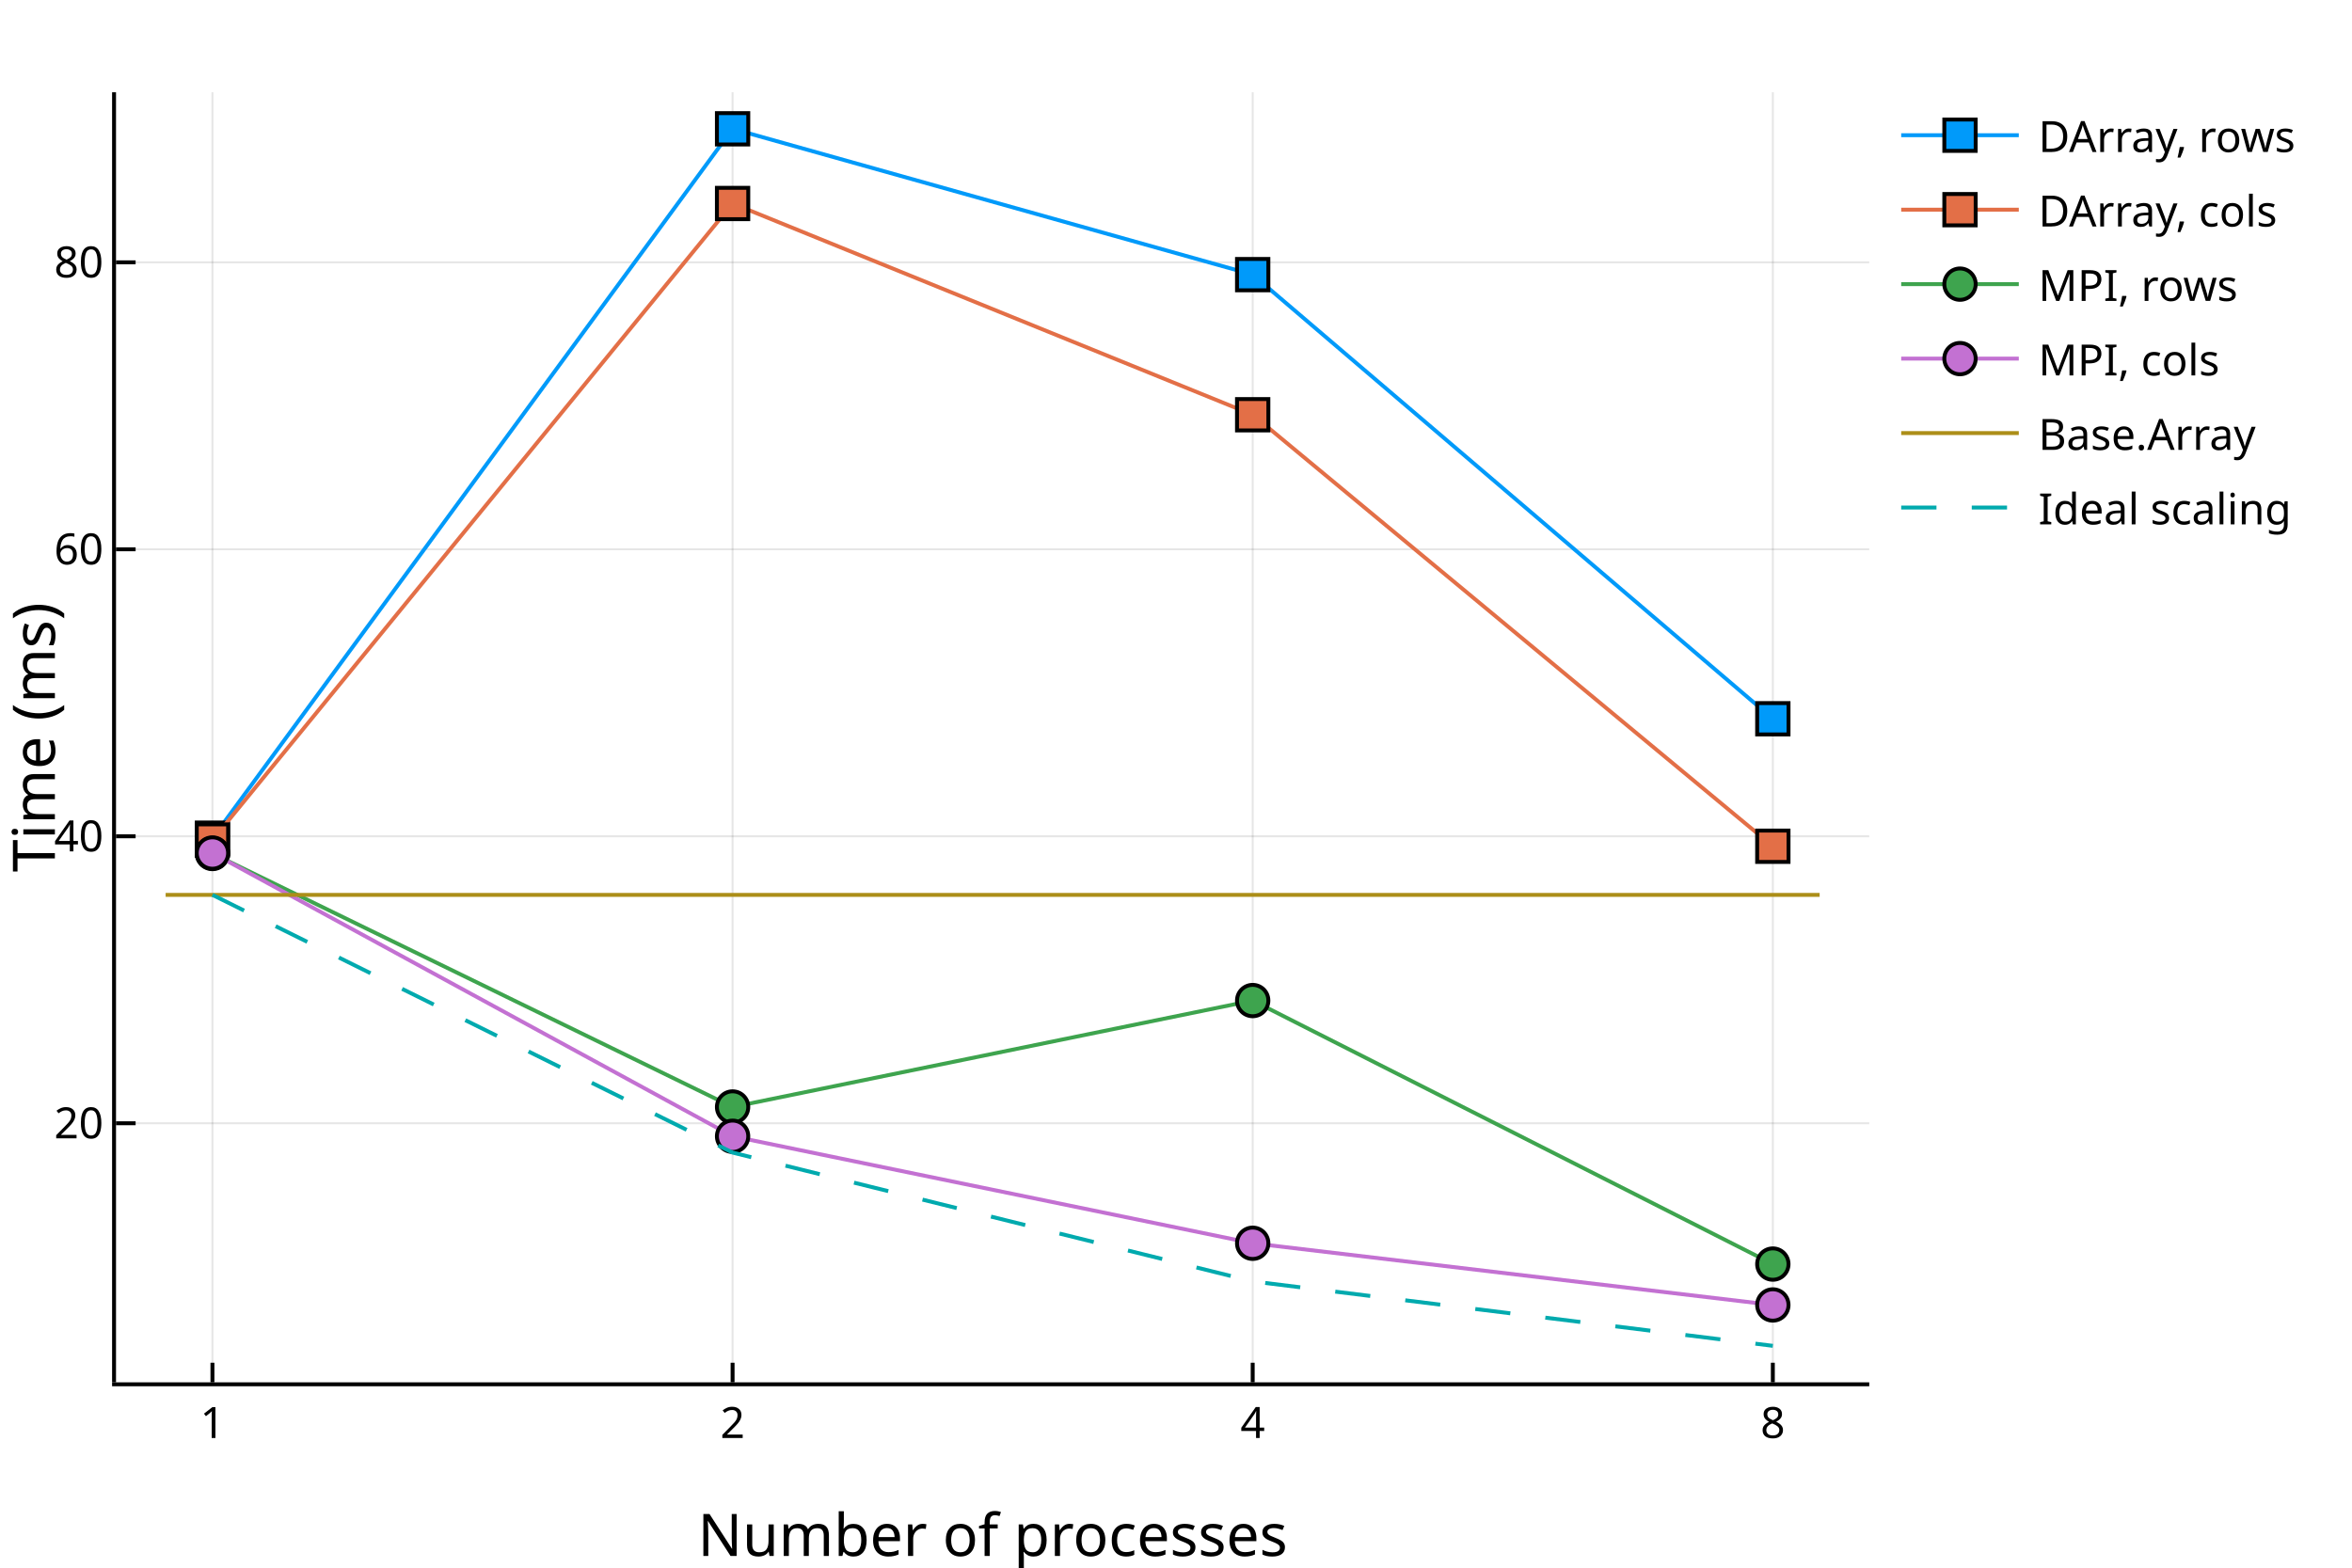
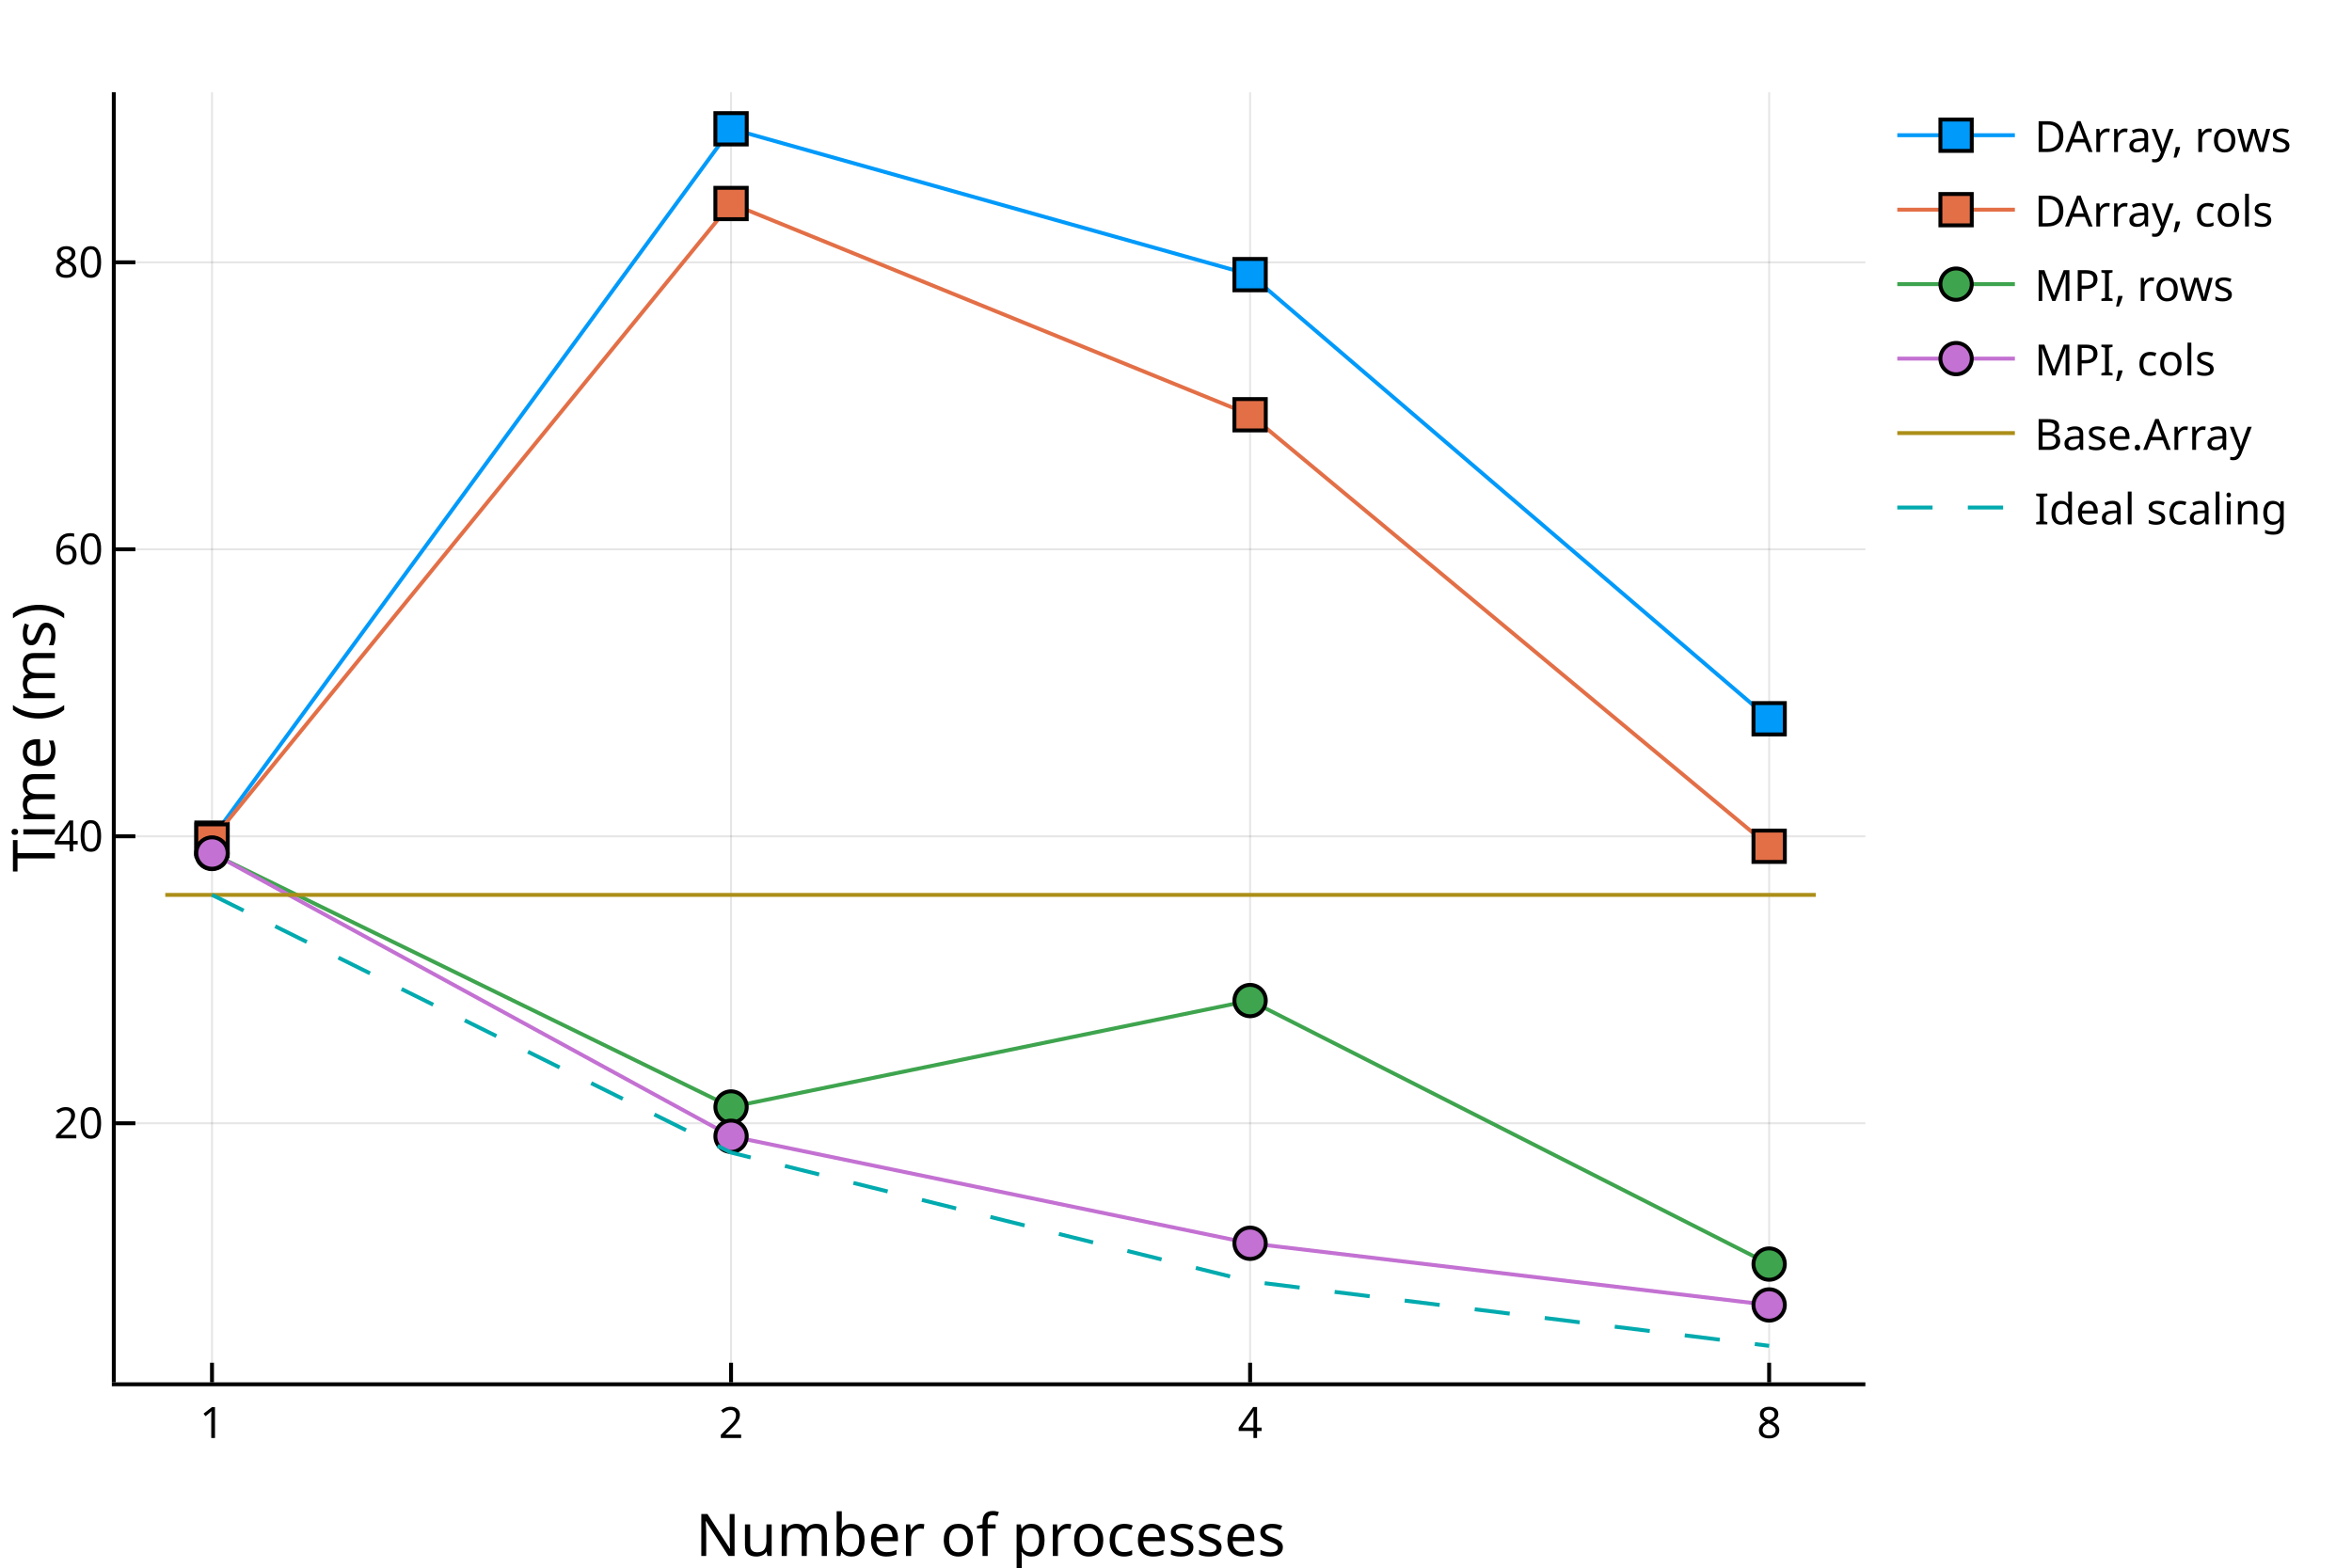
<svg xmlns="http://www.w3.org/2000/svg" class="main-svg" width="600" height="400" viewBox="0 0 600 400">
  <rect x="0" y="0" width="600" height="400" style="fill: rgb(255, 255, 255); fill-opacity: 1;" />
-   <defs id="defs-2f5275">
+   <defs id="defs-0fef15">
    <g class="clips">
-       <clipPath class="plotclip" id="clip2f5275xyplot">
-         <rect width="447.256" height="329.163" />
-       </clipPath>
-       <clipPath class="axesclip" id="clip2f5275x">
-         <rect x="29.594" y="0" width="447.256" height="400" />
-       </clipPath>
-       <clipPath class="axesclip" id="clip2f5275y">
+       <clipPath class="plotclip" id="clip0fef15xyplot">
+         <rect width="446.325" height="329.163" />
+       </clipPath>
+       <clipPath class="axesclip" id="clip0fef15x">
+         <rect x="29.532" y="0" width="446.325" height="400" />
+       </clipPath>
+       <clipPath class="axesclip" id="clip0fef15y">
        <rect x="0" y="23.543" width="600" height="329.163" />
      </clipPath>
-       <clipPath class="axesclip" id="clip2f5275xy">
-         <rect x="29.594" y="23.543" width="447.256" height="329.163" />
+       <clipPath class="axesclip" id="clip0fef15xy">
+         <rect x="29.532" y="23.543" width="446.325" height="329.163" />
      </clipPath>
    </g>
    <g class="gradients" />
  </defs>
  <g class="bglayer">
-     <rect class="bg" x="29.594" y="23.543" width="447.256" height="329.163" style="fill: rgb(255, 255, 255); fill-opacity: 1; stroke-width: 0;" />
+     <rect class="bg" x="29.532" y="23.543" width="446.325" height="329.163" style="fill: rgb(255, 255, 255); fill-opacity: 1; stroke-width: 0;" />
  </g>
  <g class="layer-below">
    <g class="imagelayer" />
    <g class="shapelayer" />
  </g>
  <g class="cartesianlayer">
    <g class="subplot xy">
      <g class="layer-subplot">
        <g class="shapelayer" />
        <g class="imagelayer" />
      </g>
      <g class="gridlayer">
        <g class="x">
-           <path class="xgrid crisp" d="M0,23.543v329.163" transform="translate(54.19405,0)" style="stroke: rgb(0, 0, 0); stroke-opacity: 0.1; stroke-width: 0.5px;" />
-           <path class="xgrid crisp" d="M0,23.543v329.163" transform="translate(186.8841,0)" style="stroke: rgb(0, 0, 0); stroke-opacity: 0.1; stroke-width: 0.5px;" />
-           <path class="xgrid crisp" d="M0,23.543v329.163" transform="translate(319.5641,0)" style="stroke: rgb(0, 0, 0); stroke-opacity: 0.1; stroke-width: 0.5px;" />
-           <path class="xgrid crisp" d="M0,23.543v329.163" transform="translate(452.2541,0)" style="stroke: rgb(0, 0, 0); stroke-opacity: 0.1; stroke-width: 0.5px;" />
+           <path class="xgrid crisp" d="M0,23.543v329.163" transform="translate(54.0824,0)" style="stroke: rgb(0, 0, 0); stroke-opacity: 0.1; stroke-width: 0.5px;" />
+           <path class="xgrid crisp" d="M0,23.543v329.163" transform="translate(186.4924,0)" style="stroke: rgb(0, 0, 0); stroke-opacity: 0.1; stroke-width: 0.5px;" />
+           <path class="xgrid crisp" d="M0,23.543v329.163" transform="translate(318.9024,0)" style="stroke: rgb(0, 0, 0); stroke-opacity: 0.1; stroke-width: 0.5px;" />
+           <path class="xgrid crisp" d="M0,23.543v329.163" transform="translate(451.3124,0)" style="stroke: rgb(0, 0, 0); stroke-opacity: 0.1; stroke-width: 0.5px;" />
        </g>
        <g class="y">
-           <path class="ygrid crisp" d="M29.594,0h447.256" transform="translate(0,286.6033)" style="stroke: rgb(0, 0, 0); stroke-opacity: 0.1; stroke-width: 0.5px;" />
-           <path class="ygrid crisp" d="M29.594,0h447.256" transform="translate(0,213.3833)" style="stroke: rgb(0, 0, 0); stroke-opacity: 0.1; stroke-width: 0.5px;" />
-           <path class="ygrid crisp" d="M29.594,0h447.256" transform="translate(0,140.1533)" style="stroke: rgb(0, 0, 0); stroke-opacity: 0.1; stroke-width: 0.5px;" />
-           <path class="ygrid crisp" d="M29.594,0h447.256" transform="translate(0,66.93331)" style="stroke: rgb(0, 0, 0); stroke-opacity: 0.1; stroke-width: 0.5px;" />
+           <path class="ygrid crisp" d="M29.532,0h446.325" transform="translate(0,286.6033)" style="stroke: rgb(0, 0, 0); stroke-opacity: 0.1; stroke-width: 0.5px;" />
+           <path class="ygrid crisp" d="M29.532,0h446.325" transform="translate(0,213.3833)" style="stroke: rgb(0, 0, 0); stroke-opacity: 0.1; stroke-width: 0.5px;" />
+           <path class="ygrid crisp" d="M29.532,0h446.325" transform="translate(0,140.1533)" style="stroke: rgb(0, 0, 0); stroke-opacity: 0.1; stroke-width: 0.5px;" />
+           <path class="ygrid crisp" d="M29.532,0h446.325" transform="translate(0,66.93331)" style="stroke: rgb(0, 0, 0); stroke-opacity: 0.1; stroke-width: 0.5px;" />
        </g>
      </g>
      <g class="zerolinelayer" />
      <path class="xlines-below" />
      <path class="ylines-below" />
      <g class="overlines-below" />
      <g class="xaxislayer-below" />
      <g class="yaxislayer-below" />
      <g class="overaxes-below" />
-       <g class="plot" transform="translate(29.59405, 23.54331)" clip-path="url(#clip2f5275xyplot)">
+       <g class="plot" transform="translate(29.5324, 23.54331)" clip-path="url(#clip0fef15xyplot)">
        <g class="imagelayer" />
        <g class="maplayer" />
        <g class="barlayer" />
        <g class="carpetlayer" />
        <g class="violinlayer" />
        <g class="boxlayer" />
        <g class="scatterlayer">
-           <g class="trace scatter traceac747f" style="stroke-miterlimit: 2; opacity: 1;">
-             <path class="js-line" d="M24.6,190.32L157.29,9.32L289.97,46.53L422.66,159.85" style="vector-effect: non-scaling-stroke; fill: none; stroke: rgb(0, 154, 250); stroke-opacity: 1; stroke-width: 1px; opacity: 1;" />
-             <g class="points">
-               <path class="point" transform="translate(24.6,190.32)" d="M4,4H-4V-4H4Z" style="opacity: 1; stroke-width: 1px; fill: rgb(0, 154, 250); fill-opacity: 1; stroke: rgb(0, 0, 0); stroke-opacity: 1;" />
-               <path class="point" transform="translate(157.29,9.32)" d="M4,4H-4V-4H4Z" style="opacity: 1; stroke-width: 1px; fill: rgb(0, 154, 250); fill-opacity: 1; stroke: rgb(0, 0, 0); stroke-opacity: 1;" />
-               <path class="point" transform="translate(289.97,46.53)" d="M4,4H-4V-4H4Z" style="opacity: 1; stroke-width: 1px; fill: rgb(0, 154, 250); fill-opacity: 1; stroke: rgb(0, 0, 0); stroke-opacity: 1;" />
-               <path class="point" transform="translate(422.66,159.85)" d="M4,4H-4V-4H4Z" style="opacity: 1; stroke-width: 1px; fill: rgb(0, 154, 250); fill-opacity: 1; stroke: rgb(0, 0, 0); stroke-opacity: 1;" />
-             </g>
-           </g>
-           <g class="trace scatter traceafc7db" style="stroke-miterlimit: 2; opacity: 1;">
-             <path class="js-line" d="M24.6,190.8L157.29,28.38L289.97,82.28L422.66,192.38" style="vector-effect: non-scaling-stroke; fill: none; stroke: rgb(227, 111, 71); stroke-opacity: 1; stroke-width: 1px; opacity: 1;" />
-             <g class="points">
-               <path class="point" transform="translate(24.6,190.8)" d="M4,4H-4V-4H4Z" style="opacity: 1; stroke-width: 1px; fill: rgb(227, 111, 71); fill-opacity: 1; stroke: rgb(0, 0, 0); stroke-opacity: 1;" />
-               <path class="point" transform="translate(157.29,28.38)" d="M4,4H-4V-4H4Z" style="opacity: 1; stroke-width: 1px; fill: rgb(227, 111, 71); fill-opacity: 1; stroke: rgb(0, 0, 0); stroke-opacity: 1;" />
-               <path class="point" transform="translate(289.97,82.28)" d="M4,4H-4V-4H4Z" style="opacity: 1; stroke-width: 1px; fill: rgb(227, 111, 71); fill-opacity: 1; stroke: rgb(0, 0, 0); stroke-opacity: 1;" />
-               <path class="point" transform="translate(422.66,192.38)" d="M4,4H-4V-4H4Z" style="opacity: 1; stroke-width: 1px; fill: rgb(227, 111, 71); fill-opacity: 1; stroke: rgb(0, 0, 0); stroke-opacity: 1;" />
-             </g>
-           </g>
-           <g class="trace scatter trace6d0f17" style="stroke-miterlimit: 2; opacity: 1;">
-             <path class="js-line" d="M24.6,194.23L157.29,258.91L289.97,231.75L422.66,298.99" style="vector-effect: non-scaling-stroke; fill: none; stroke: rgb(62, 164, 78); stroke-opacity: 1; stroke-width: 1px; opacity: 1;" />
-             <g class="points">
-               <path class="point" transform="translate(24.6,194.23)" d="M4,0A4,4 0 1,1 0,-4A4,4 0 0,1 4,0Z" style="opacity: 1; stroke-width: 1px; fill: rgb(62, 164, 78); fill-opacity: 1; stroke: rgb(0, 0, 0); stroke-opacity: 1;" />
-               <path class="point" transform="translate(157.29,258.91)" d="M4,0A4,4 0 1,1 0,-4A4,4 0 0,1 4,0Z" style="opacity: 1; stroke-width: 1px; fill: rgb(62, 164, 78); fill-opacity: 1; stroke: rgb(0, 0, 0); stroke-opacity: 1;" />
-               <path class="point" transform="translate(289.97,231.75)" d="M4,0A4,4 0 1,1 0,-4A4,4 0 0,1 4,0Z" style="opacity: 1; stroke-width: 1px; fill: rgb(62, 164, 78); fill-opacity: 1; stroke: rgb(0, 0, 0); stroke-opacity: 1;" />
-               <path class="point" transform="translate(422.66,298.99)" d="M4,0A4,4 0 1,1 0,-4A4,4 0 0,1 4,0Z" style="opacity: 1; stroke-width: 1px; fill: rgb(62, 164, 78); fill-opacity: 1; stroke: rgb(0, 0, 0); stroke-opacity: 1;" />
-             </g>
-           </g>
-           <g class="trace scatter tracebe5c43" style="stroke-miterlimit: 2; opacity: 1;">
-             <path class="js-line" d="M24.6,194.11L157.29,266.38L289.97,293.68L422.66,309.42" style="vector-effect: non-scaling-stroke; fill: none; stroke: rgb(195, 113, 210); stroke-opacity: 1; stroke-width: 1px; opacity: 1;" />
-             <g class="points">
-               <path class="point" transform="translate(24.6,194.11)" d="M4,0A4,4 0 1,1 0,-4A4,4 0 0,1 4,0Z" style="opacity: 1; stroke-width: 1px; fill: rgb(195, 113, 210); fill-opacity: 1; stroke: rgb(0, 0, 0); stroke-opacity: 1;" />
-               <path class="point" transform="translate(157.29,266.38)" d="M4,0A4,4 0 1,1 0,-4A4,4 0 0,1 4,0Z" style="opacity: 1; stroke-width: 1px; fill: rgb(195, 113, 210); fill-opacity: 1; stroke: rgb(0, 0, 0); stroke-opacity: 1;" />
-               <path class="point" transform="translate(289.97,293.68)" d="M4,0A4,4 0 1,1 0,-4A4,4 0 0,1 4,0Z" style="opacity: 1; stroke-width: 1px; fill: rgb(195, 113, 210); fill-opacity: 1; stroke: rgb(0, 0, 0); stroke-opacity: 1;" />
-               <path class="point" transform="translate(422.66,309.42)" d="M4,0A4,4 0 1,1 0,-4A4,4 0 0,1 4,0Z" style="opacity: 1; stroke-width: 1px; fill: rgb(195, 113, 210); fill-opacity: 1; stroke: rgb(0, 0, 0); stroke-opacity: 1;" />
-             </g>
-           </g>
-           <g class="trace scatter trace57772c" style="stroke-miterlimit: 2; opacity: 1;">
-             <path class="js-line" d="M12.66,204.79L434.6,204.79" style="vector-effect: non-scaling-stroke; fill: none; stroke: rgb(172, 142, 24); stroke-opacity: 1; stroke-width: 1px; opacity: 1;" />
+           <g class="trace scatter tracee0105c" style="stroke-miterlimit: 2; opacity: 1;">
+             <path class="js-line" d="M24.55,190.32L156.96,9.32L289.37,46.53L421.78,159.85" style="vector-effect: non-scaling-stroke; fill: none; stroke: rgb(0, 154, 250); stroke-opacity: 1; stroke-width: 1px; opacity: 1;" />
+             <g class="points">
+               <path class="point" transform="translate(24.55,190.32)" d="M4,4H-4V-4H4Z" style="opacity: 1; stroke-width: 1px; fill: rgb(0, 154, 250); fill-opacity: 1; stroke: rgb(0, 0, 0); stroke-opacity: 1;" />
+               <path class="point" transform="translate(156.96,9.32)" d="M4,4H-4V-4H4Z" style="opacity: 1; stroke-width: 1px; fill: rgb(0, 154, 250); fill-opacity: 1; stroke: rgb(0, 0, 0); stroke-opacity: 1;" />
+               <path class="point" transform="translate(289.37,46.53)" d="M4,4H-4V-4H4Z" style="opacity: 1; stroke-width: 1px; fill: rgb(0, 154, 250); fill-opacity: 1; stroke: rgb(0, 0, 0); stroke-opacity: 1;" />
+               <path class="point" transform="translate(421.78,159.85)" d="M4,4H-4V-4H4Z" style="opacity: 1; stroke-width: 1px; fill: rgb(0, 154, 250); fill-opacity: 1; stroke: rgb(0, 0, 0); stroke-opacity: 1;" />
+             </g>
+           </g>
+           <g class="trace scatter trace3b83f3" style="stroke-miterlimit: 2; opacity: 1;">
+             <path class="js-line" d="M24.55,190.8L156.96,28.38L289.37,82.28L421.78,192.38" style="vector-effect: non-scaling-stroke; fill: none; stroke: rgb(227, 111, 71); stroke-opacity: 1; stroke-width: 1px; opacity: 1;" />
+             <g class="points">
+               <path class="point" transform="translate(24.55,190.8)" d="M4,4H-4V-4H4Z" style="opacity: 1; stroke-width: 1px; fill: rgb(227, 111, 71); fill-opacity: 1; stroke: rgb(0, 0, 0); stroke-opacity: 1;" />
+               <path class="point" transform="translate(156.96,28.38)" d="M4,4H-4V-4H4Z" style="opacity: 1; stroke-width: 1px; fill: rgb(227, 111, 71); fill-opacity: 1; stroke: rgb(0, 0, 0); stroke-opacity: 1;" />
+               <path class="point" transform="translate(289.37,82.28)" d="M4,4H-4V-4H4Z" style="opacity: 1; stroke-width: 1px; fill: rgb(227, 111, 71); fill-opacity: 1; stroke: rgb(0, 0, 0); stroke-opacity: 1;" />
+               <path class="point" transform="translate(421.78,192.38)" d="M4,4H-4V-4H4Z" style="opacity: 1; stroke-width: 1px; fill: rgb(227, 111, 71); fill-opacity: 1; stroke: rgb(0, 0, 0); stroke-opacity: 1;" />
+             </g>
+           </g>
+           <g class="trace scatter tracea6926f" style="stroke-miterlimit: 2; opacity: 1;">
+             <path class="js-line" d="M24.55,194.23L156.96,258.91L289.37,231.75L421.78,298.99" style="vector-effect: non-scaling-stroke; fill: none; stroke: rgb(62, 164, 78); stroke-opacity: 1; stroke-width: 1px; opacity: 1;" />
+             <g class="points">
+               <path class="point" transform="translate(24.55,194.23)" d="M4,0A4,4 0 1,1 0,-4A4,4 0 0,1 4,0Z" style="opacity: 1; stroke-width: 1px; fill: rgb(62, 164, 78); fill-opacity: 1; stroke: rgb(0, 0, 0); stroke-opacity: 1;" />
+               <path class="point" transform="translate(156.96,258.91)" d="M4,0A4,4 0 1,1 0,-4A4,4 0 0,1 4,0Z" style="opacity: 1; stroke-width: 1px; fill: rgb(62, 164, 78); fill-opacity: 1; stroke: rgb(0, 0, 0); stroke-opacity: 1;" />
+               <path class="point" transform="translate(289.37,231.75)" d="M4,0A4,4 0 1,1 0,-4A4,4 0 0,1 4,0Z" style="opacity: 1; stroke-width: 1px; fill: rgb(62, 164, 78); fill-opacity: 1; stroke: rgb(0, 0, 0); stroke-opacity: 1;" />
+               <path class="point" transform="translate(421.78,298.99)" d="M4,0A4,4 0 1,1 0,-4A4,4 0 0,1 4,0Z" style="opacity: 1; stroke-width: 1px; fill: rgb(62, 164, 78); fill-opacity: 1; stroke: rgb(0, 0, 0); stroke-opacity: 1;" />
+             </g>
+           </g>
+           <g class="trace scatter tracef46e6e" style="stroke-miterlimit: 2; opacity: 1;">
+             <path class="js-line" d="M24.55,194.11L156.96,266.38L289.37,293.68L421.78,309.42" style="vector-effect: non-scaling-stroke; fill: none; stroke: rgb(195, 113, 210); stroke-opacity: 1; stroke-width: 1px; opacity: 1;" />
+             <g class="points">
+               <path class="point" transform="translate(24.55,194.11)" d="M4,0A4,4 0 1,1 0,-4A4,4 0 0,1 4,0Z" style="opacity: 1; stroke-width: 1px; fill: rgb(195, 113, 210); fill-opacity: 1; stroke: rgb(0, 0, 0); stroke-opacity: 1;" />
+               <path class="point" transform="translate(156.96,266.38)" d="M4,0A4,4 0 1,1 0,-4A4,4 0 0,1 4,0Z" style="opacity: 1; stroke-width: 1px; fill: rgb(195, 113, 210); fill-opacity: 1; stroke: rgb(0, 0, 0); stroke-opacity: 1;" />
+               <path class="point" transform="translate(289.37,293.68)" d="M4,0A4,4 0 1,1 0,-4A4,4 0 0,1 4,0Z" style="opacity: 1; stroke-width: 1px; fill: rgb(195, 113, 210); fill-opacity: 1; stroke: rgb(0, 0, 0); stroke-opacity: 1;" />
+               <path class="point" transform="translate(421.78,309.42)" d="M4,0A4,4 0 1,1 0,-4A4,4 0 0,1 4,0Z" style="opacity: 1; stroke-width: 1px; fill: rgb(195, 113, 210); fill-opacity: 1; stroke: rgb(0, 0, 0); stroke-opacity: 1;" />
+             </g>
+           </g>
+           <g class="trace scatter trace779857" style="stroke-miterlimit: 2; opacity: 1;">
+             <path class="js-line" d="M12.63,204.79L433.69,204.79" style="vector-effect: non-scaling-stroke; fill: none; stroke: rgb(172, 142, 24); stroke-opacity: 1; stroke-width: 1px; opacity: 1;" />
            <g class="points" />
          </g>
-           <g class="trace scatter trace014c80" style="stroke-miterlimit: 2; opacity: 1;">
-             <path class="js-line" d="M24.6,204.79L157.29,270.54L289.97,303.41L422.66,319.85" style="vector-effect: non-scaling-stroke; fill: none; stroke: rgb(0, 170, 174); stroke-opacity: 1; stroke-width: 1px; opacity: 1; stroke-dasharray: 9px, 9px;" />
+           <g class="trace scatter traced028a8" style="stroke-miterlimit: 2; opacity: 1;">
+             <path class="js-line" d="M24.55,204.79L156.96,270.54L289.37,303.41L421.78,319.85" style="vector-effect: non-scaling-stroke; fill: none; stroke: rgb(0, 170, 174); stroke-opacity: 1; stroke-width: 1px; opacity: 1; stroke-dasharray: 9px, 9px;" />
            <g class="points" />
          </g>
        </g>
      </g>
      <g class="overplot" />
-       <path class="xlines-above crisp" d="M28.594,353.207H476.85" style="fill: none; stroke-width: 1px; stroke: rgb(0, 0, 0); stroke-opacity: 1;" />
-       <path class="ylines-above crisp" d="M29.094,23.543V352.707" style="fill: none; stroke-width: 1px; stroke: rgb(0, 0, 0); stroke-opacity: 1;" />
+       <path class="xlines-above crisp" d="M28.532,353.207H475.857" style="fill: none; stroke-width: 1px; stroke: rgb(0, 0, 0); stroke-opacity: 1;" />
+       <path class="ylines-above crisp" d="M29.032,23.543V352.707" style="fill: none; stroke-width: 1px; stroke: rgb(0, 0, 0); stroke-opacity: 1;" />
      <g class="overlines-above" />
      <g class="xaxislayer-above">
-         <path class="xtick ticks crisp" d="M0,352.707v-5" transform="translate(54.19405,0)" style="stroke: rgb(0, 0, 0); stroke-opacity: 1; stroke-width: 1px;" />
-         <path class="xtick ticks crisp" d="M0,352.707v-5" transform="translate(186.8841,0)" style="stroke: rgb(0, 0, 0); stroke-opacity: 1; stroke-width: 1px;" />
-         <path class="xtick ticks crisp" d="M0,352.707v-5" transform="translate(319.5641,0)" style="stroke: rgb(0, 0, 0); stroke-opacity: 1; stroke-width: 1px;" />
-         <path class="xtick ticks crisp" d="M0,352.707v-5" transform="translate(452.2541,0)" style="stroke: rgb(0, 0, 0); stroke-opacity: 1; stroke-width: 1px;" />
-         <g class="xtick">
-           <text text-anchor="middle" x="0" y="366.907" transform="translate(54.19405,0)" style="font-family: sans-serif; font-size: 11px; fill: rgb(0, 0, 0); fill-opacity: 1; white-space: pre;">1</text>
-         </g>
-         <g class="xtick">
-           <text text-anchor="middle" x="0" y="366.907" transform="translate(186.8841,0)" style="font-family: sans-serif; font-size: 11px; fill: rgb(0, 0, 0); fill-opacity: 1; white-space: pre;">2</text>
-         </g>
-         <g class="xtick">
-           <text text-anchor="middle" x="0" y="366.907" transform="translate(319.5641,0)" style="font-family: sans-serif; font-size: 11px; fill: rgb(0, 0, 0); fill-opacity: 1; white-space: pre;">4</text>
-         </g>
-         <g class="xtick">
-           <text text-anchor="middle" x="0" y="366.907" transform="translate(452.2541,0)" style="font-family: sans-serif; font-size: 11px; fill: rgb(0, 0, 0); fill-opacity: 1; white-space: pre;">8</text>
+         <path class="xtick ticks crisp" d="M0,352.707v-5" transform="translate(54.0824,0)" style="stroke: rgb(0, 0, 0); stroke-opacity: 1; stroke-width: 1px;" />
+         <path class="xtick ticks crisp" d="M0,352.707v-5" transform="translate(186.4924,0)" style="stroke: rgb(0, 0, 0); stroke-opacity: 1; stroke-width: 1px;" />
+         <path class="xtick ticks crisp" d="M0,352.707v-5" transform="translate(318.9024,0)" style="stroke: rgb(0, 0, 0); stroke-opacity: 1; stroke-width: 1px;" />
+         <path class="xtick ticks crisp" d="M0,352.707v-5" transform="translate(451.3124,0)" style="stroke: rgb(0, 0, 0); stroke-opacity: 1; stroke-width: 1px;" />
+         <g class="xtick">
+           <text text-anchor="middle" x="0" y="366.907" transform="translate(54.0824,0)" style="font-family: sans-serif; font-size: 11px; fill: rgb(0, 0, 0); fill-opacity: 1; white-space: pre;">1</text>
+         </g>
+         <g class="xtick">
+           <text text-anchor="middle" x="0" y="366.907" transform="translate(186.4924,0)" style="font-family: sans-serif; font-size: 11px; fill: rgb(0, 0, 0); fill-opacity: 1; white-space: pre;">2</text>
+         </g>
+         <g class="xtick">
+           <text text-anchor="middle" x="0" y="366.907" transform="translate(318.9024,0)" style="font-family: sans-serif; font-size: 11px; fill: rgb(0, 0, 0); fill-opacity: 1; white-space: pre;">4</text>
+         </g>
+         <g class="xtick">
+           <text text-anchor="middle" x="0" y="366.907" transform="translate(451.3124,0)" style="font-family: sans-serif; font-size: 11px; fill: rgb(0, 0, 0); fill-opacity: 1; white-space: pre;">8</text>
        </g>
      </g>
      <g class="yaxislayer-above">
-         <path class="ytick ticks crisp" d="M29.594,0h5" transform="translate(0,286.6033)" style="stroke: rgb(0, 0, 0); stroke-opacity: 1; stroke-width: 1px;" />
-         <path class="ytick ticks crisp" d="M29.594,0h5" transform="translate(0,213.3833)" style="stroke: rgb(0, 0, 0); stroke-opacity: 1; stroke-width: 1px;" />
-         <path class="ytick ticks crisp" d="M29.594,0h5" transform="translate(0,140.1533)" style="stroke: rgb(0, 0, 0); stroke-opacity: 1; stroke-width: 1px;" />
-         <path class="ytick ticks crisp" d="M29.594,0h5" transform="translate(0,66.93331)" style="stroke: rgb(0, 0, 0); stroke-opacity: 1; stroke-width: 1px;" />
-         <g class="ytick">
-           <text text-anchor="end" x="26.394" y="3.85" transform="translate(0,286.6033)" style="font-family: sans-serif; font-size: 11px; fill: rgb(0, 0, 0); fill-opacity: 1; white-space: pre;">20</text>
-         </g>
-         <g class="ytick">
-           <text text-anchor="end" x="26.394" y="3.85" transform="translate(0,213.3833)" style="font-family: sans-serif; font-size: 11px; fill: rgb(0, 0, 0); fill-opacity: 1; white-space: pre;">40</text>
-         </g>
-         <g class="ytick">
-           <text text-anchor="end" x="26.394" y="3.85" transform="translate(0,140.1533)" style="font-family: sans-serif; font-size: 11px; fill: rgb(0, 0, 0); fill-opacity: 1; white-space: pre;">60</text>
-         </g>
-         <g class="ytick">
-           <text text-anchor="end" x="26.394" y="3.85" transform="translate(0,66.93331)" style="font-family: sans-serif; font-size: 11px; fill: rgb(0, 0, 0); fill-opacity: 1; white-space: pre;">80</text>
+         <path class="ytick ticks crisp" d="M29.532,0h5" transform="translate(0,286.6033)" style="stroke: rgb(0, 0, 0); stroke-opacity: 1; stroke-width: 1px;" />
+         <path class="ytick ticks crisp" d="M29.532,0h5" transform="translate(0,213.3833)" style="stroke: rgb(0, 0, 0); stroke-opacity: 1; stroke-width: 1px;" />
+         <path class="ytick ticks crisp" d="M29.532,0h5" transform="translate(0,140.1533)" style="stroke: rgb(0, 0, 0); stroke-opacity: 1; stroke-width: 1px;" />
+         <path class="ytick ticks crisp" d="M29.532,0h5" transform="translate(0,66.93331)" style="stroke: rgb(0, 0, 0); stroke-opacity: 1; stroke-width: 1px;" />
+         <g class="ytick">
+           <text text-anchor="end" x="26.332" y="3.85" transform="translate(0,286.6033)" style="font-family: sans-serif; font-size: 11px; fill: rgb(0, 0, 0); fill-opacity: 1; white-space: pre;">20</text>
+         </g>
+         <g class="ytick">
+           <text text-anchor="end" x="26.332" y="3.85" transform="translate(0,213.3833)" style="font-family: sans-serif; font-size: 11px; fill: rgb(0, 0, 0); fill-opacity: 1; white-space: pre;">40</text>
+         </g>
+         <g class="ytick">
+           <text text-anchor="end" x="26.332" y="3.85" transform="translate(0,140.1533)" style="font-family: sans-serif; font-size: 11px; fill: rgb(0, 0, 0); fill-opacity: 1; white-space: pre;">60</text>
+         </g>
+         <g class="ytick">
+           <text text-anchor="end" x="26.332" y="3.85" transform="translate(0,66.93331)" style="font-family: sans-serif; font-size: 11px; fill: rgb(0, 0, 0); fill-opacity: 1; white-space: pre;">80</text>
        </g>
      </g>
      <g class="overaxes-above" />
    </g>
  </g>
  <g class="polarlayer" />
  <g class="ternarylayer" />
  <g class="geolayer" />
  <g class="pielayer" />
  <g class="glimages" />
-   <defs id="topdefs-2f5275">
+   <defs id="topdefs-0fef15">
    <g class="clips" />
-     <clipPath id="legend2f5275">
-       <rect width="108" height="124" x="0" y="0" />
+     <clipPath id="legend0fef15">
+       <rect width="109" height="124" x="0" y="0" />
    </clipPath>
  </defs>
  <g class="layer-above">
    <g class="imagelayer" />
    <g class="shapelayer" />
  </g>
  <g class="infolayer">
    <g class="g-gtitle" />
-     <g class="legend" pointer-events="all" transform="translate(480, 20)">
-       <rect class="bg" shape-rendering="crispEdges" width="108" height="124" x="0" y="0" style="stroke: rgb(0, 0, 0); stroke-opacity: 1; fill: rgb(255, 255, 255); fill-opacity: 1; stroke-width: 0px;" />
-       <g class="scrollbox" transform="translate(0, 0)" clip-path="url(#legend2f5275)">
+     <g class="legend" pointer-events="all" transform="translate(479, 20)">
+       <rect class="bg" shape-rendering="crispEdges" width="109" height="124" x="0" y="0" style="stroke: rgb(0, 0, 0); stroke-opacity: 1; fill: rgb(255, 255, 255); fill-opacity: 1; stroke-width: 0px;" />
+       <g class="scrollbox" transform="translate(0, 0)" clip-path="url(#legend0fef15)">
        <g class="groups">
          <g class="traces" transform="translate(0, 14.5)" style="opacity: 1;">
            <g class="layers" style="opacity: 1;">
              <g class="legendfill" />
              <g class="legendlines">
                <path class="js-line" d="M5,0h30" style="fill: none; stroke: rgb(0, 154, 250); stroke-opacity: 1; stroke-width: 1px;" />
              </g>
              <g class="legendsymbols">
                <g class="legendpoints">
                  <path class="scatterpts" transform="translate(20,0)" d="M4,4H-4V-4H4Z" style="opacity: 1; stroke-width: 1px; fill: rgb(0, 154, 250); fill-opacity: 1; stroke: rgb(0, 0, 0); stroke-opacity: 1;" />
                </g>
              </g>
            </g>
            <text class="legendtext user-select-none" text-anchor="start" x="40" y="4.29" style="font-family: sans-serif; font-size: 11px; fill: rgb(0, 0, 0); fill-opacity: 1; white-space: pre;">DArray, rows</text>
-             <rect class="legendtoggle" pointer-events="all" x="0" y="-9.5" width="148" height="19" style="cursor: pointer; fill: rgb(0, 0, 0); fill-opacity: 0;" />
+             <rect class="legendtoggle" pointer-events="all" x="0" y="-9.5" width="149" height="19" style="cursor: pointer; fill: rgb(0, 0, 0); fill-opacity: 0;" />
          </g>
          <g class="traces" transform="translate(0, 33.5)" style="opacity: 1;">
            <g class="layers" style="opacity: 1;">
              <g class="legendfill" />
              <g class="legendlines">
                <path class="js-line" d="M5,0h30" style="fill: none; stroke: rgb(227, 111, 71); stroke-opacity: 1; stroke-width: 1px;" />
              </g>
              <g class="legendsymbols">
                <g class="legendpoints">
                  <path class="scatterpts" transform="translate(20,0)" d="M4,4H-4V-4H4Z" style="opacity: 1; stroke-width: 1px; fill: rgb(227, 111, 71); fill-opacity: 1; stroke: rgb(0, 0, 0); stroke-opacity: 1;" />
                </g>
              </g>
            </g>
            <text class="legendtext user-select-none" text-anchor="start" x="40" y="4.29" style="font-family: sans-serif; font-size: 11px; fill: rgb(0, 0, 0); fill-opacity: 1; white-space: pre;">DArray, cols</text>
-             <rect class="legendtoggle" pointer-events="all" x="0" y="-9.5" width="148" height="19" style="cursor: pointer; fill: rgb(0, 0, 0); fill-opacity: 0;" />
+             <rect class="legendtoggle" pointer-events="all" x="0" y="-9.5" width="149" height="19" style="cursor: pointer; fill: rgb(0, 0, 0); fill-opacity: 0;" />
          </g>
          <g class="traces" transform="translate(0, 52.5)" style="opacity: 1;">
            <g class="layers" style="opacity: 1;">
              <g class="legendfill" />
              <g class="legendlines">
                <path class="js-line" d="M5,0h30" style="fill: none; stroke: rgb(62, 164, 78); stroke-opacity: 1; stroke-width: 1px;" />
              </g>
              <g class="legendsymbols">
                <g class="legendpoints">
                  <path class="scatterpts" transform="translate(20,0)" d="M4,0A4,4 0 1,1 0,-4A4,4 0 0,1 4,0Z" style="opacity: 1; stroke-width: 1px; fill: rgb(62, 164, 78); fill-opacity: 1; stroke: rgb(0, 0, 0); stroke-opacity: 1;" />
                </g>
              </g>
            </g>
            <text class="legendtext user-select-none" text-anchor="start" x="40" y="4.29" style="font-family: sans-serif; font-size: 11px; fill: rgb(0, 0, 0); fill-opacity: 1; white-space: pre;">MPI, rows</text>
-             <rect class="legendtoggle" pointer-events="all" x="0" y="-9.5" width="148" height="19" style="cursor: pointer; fill: rgb(0, 0, 0); fill-opacity: 0;" />
+             <rect class="legendtoggle" pointer-events="all" x="0" y="-9.5" width="149" height="19" style="cursor: pointer; fill: rgb(0, 0, 0); fill-opacity: 0;" />
          </g>
          <g class="traces" transform="translate(0, 71.5)" style="opacity: 1;">
            <g class="layers" style="opacity: 1;">
              <g class="legendfill" />
              <g class="legendlines">
                <path class="js-line" d="M5,0h30" style="fill: none; stroke: rgb(195, 113, 210); stroke-opacity: 1; stroke-width: 1px;" />
              </g>
              <g class="legendsymbols">
                <g class="legendpoints">
                  <path class="scatterpts" transform="translate(20,0)" d="M4,0A4,4 0 1,1 0,-4A4,4 0 0,1 4,0Z" style="opacity: 1; stroke-width: 1px; fill: rgb(195, 113, 210); fill-opacity: 1; stroke: rgb(0, 0, 0); stroke-opacity: 1;" />
                </g>
              </g>
            </g>
            <text class="legendtext user-select-none" text-anchor="start" x="40" y="4.29" style="font-family: sans-serif; font-size: 11px; fill: rgb(0, 0, 0); fill-opacity: 1; white-space: pre;">MPI, cols</text>
-             <rect class="legendtoggle" pointer-events="all" x="0" y="-9.5" width="148" height="19" style="cursor: pointer; fill: rgb(0, 0, 0); fill-opacity: 0;" />
+             <rect class="legendtoggle" pointer-events="all" x="0" y="-9.5" width="149" height="19" style="cursor: pointer; fill: rgb(0, 0, 0); fill-opacity: 0;" />
          </g>
          <g class="traces" transform="translate(0, 90.5)" style="opacity: 1;">
            <g class="layers" style="opacity: 1;">
              <g class="legendfill" />
              <g class="legendlines">
                <path class="js-line" d="M5,0h30" style="fill: none; stroke: rgb(172, 142, 24); stroke-opacity: 1; stroke-width: 1px;" />
              </g>
              <g class="legendsymbols">
                <g class="legendpoints" />
              </g>
            </g>
            <text class="legendtext user-select-none" text-anchor="start" x="40" y="4.29" style="font-family: sans-serif; font-size: 11px; fill: rgb(0, 0, 0); fill-opacity: 1; white-space: pre;">Base.Array</text>
-             <rect class="legendtoggle" pointer-events="all" x="0" y="-9.5" width="148" height="19" style="cursor: pointer; fill: rgb(0, 0, 0); fill-opacity: 0;" />
+             <rect class="legendtoggle" pointer-events="all" x="0" y="-9.5" width="149" height="19" style="cursor: pointer; fill: rgb(0, 0, 0); fill-opacity: 0;" />
          </g>
          <g class="traces" transform="translate(0, 109.5)" style="opacity: 1;">
            <g class="layers" style="opacity: 1;">
              <g class="legendfill" />
              <g class="legendlines">
                <path class="js-line" d="M5,0h30" style="fill: none; stroke: rgb(0, 170, 174); stroke-opacity: 1; stroke-dasharray: 9px, 9px; stroke-width: 1px;" />
              </g>
              <g class="legendsymbols">
                <g class="legendpoints" />
              </g>
            </g>
            <text class="legendtext user-select-none" text-anchor="start" x="40" y="4.29" style="font-family: sans-serif; font-size: 11px; fill: rgb(0, 0, 0); fill-opacity: 1; white-space: pre;">Ideal scaling</text>
-             <rect class="legendtoggle" pointer-events="all" x="0" y="-9.5" width="148" height="19" style="cursor: pointer; fill: rgb(0, 0, 0); fill-opacity: 0;" />
+             <rect class="legendtoggle" pointer-events="all" x="0" y="-9.5" width="149" height="19" style="cursor: pointer; fill: rgb(0, 0, 0); fill-opacity: 0;" />
          </g>
        </g>
      </g>
      <rect class="scrollbar" rx="20" ry="2" width="0" height="0" style="fill: rgb(128, 139, 164); fill-opacity: 1;" />
    </g>
    <g class="g-xtitle" transform="translate(0,-10.70669)">
-       <text class="xtitle" x="253.222" y="407.707" text-anchor="middle" style="font-family: sans-serif; font-size: 15px; fill: rgb(0, 0, 0); opacity: 1; font-weight: normal; white-space: pre;">Number of processes</text>
-     </g>
-     <g class="g-ytitle" transform="translate(24.40625,0)">
-       <text class="ytitle" transform="rotate(-90,-10.40595,188.125)" x="-10.406" y="188.125" text-anchor="middle" style="font-family: sans-serif; font-size: 15px; fill: rgb(0, 0, 0); opacity: 1; font-weight: normal; white-space: pre;">Time (ms)</text>
+       <text class="xtitle" x="252.695" y="407.707" text-anchor="middle" style="font-family: sans-serif; font-size: 15px; fill: rgb(0, 0, 0); opacity: 1; font-weight: normal; white-space: pre;">Number of processes</text>
+     </g>
+     <g class="g-ytitle" transform="translate(24.46777,0)">
+       <text class="ytitle" transform="rotate(-90,-10.4676,188.125)" x="-10.468" y="188.125" text-anchor="middle" style="font-family: sans-serif; font-size: 15px; fill: rgb(0, 0, 0); opacity: 1; font-weight: normal; white-space: pre;">Time (ms)</text>
    </g>
  </g>
</svg>
